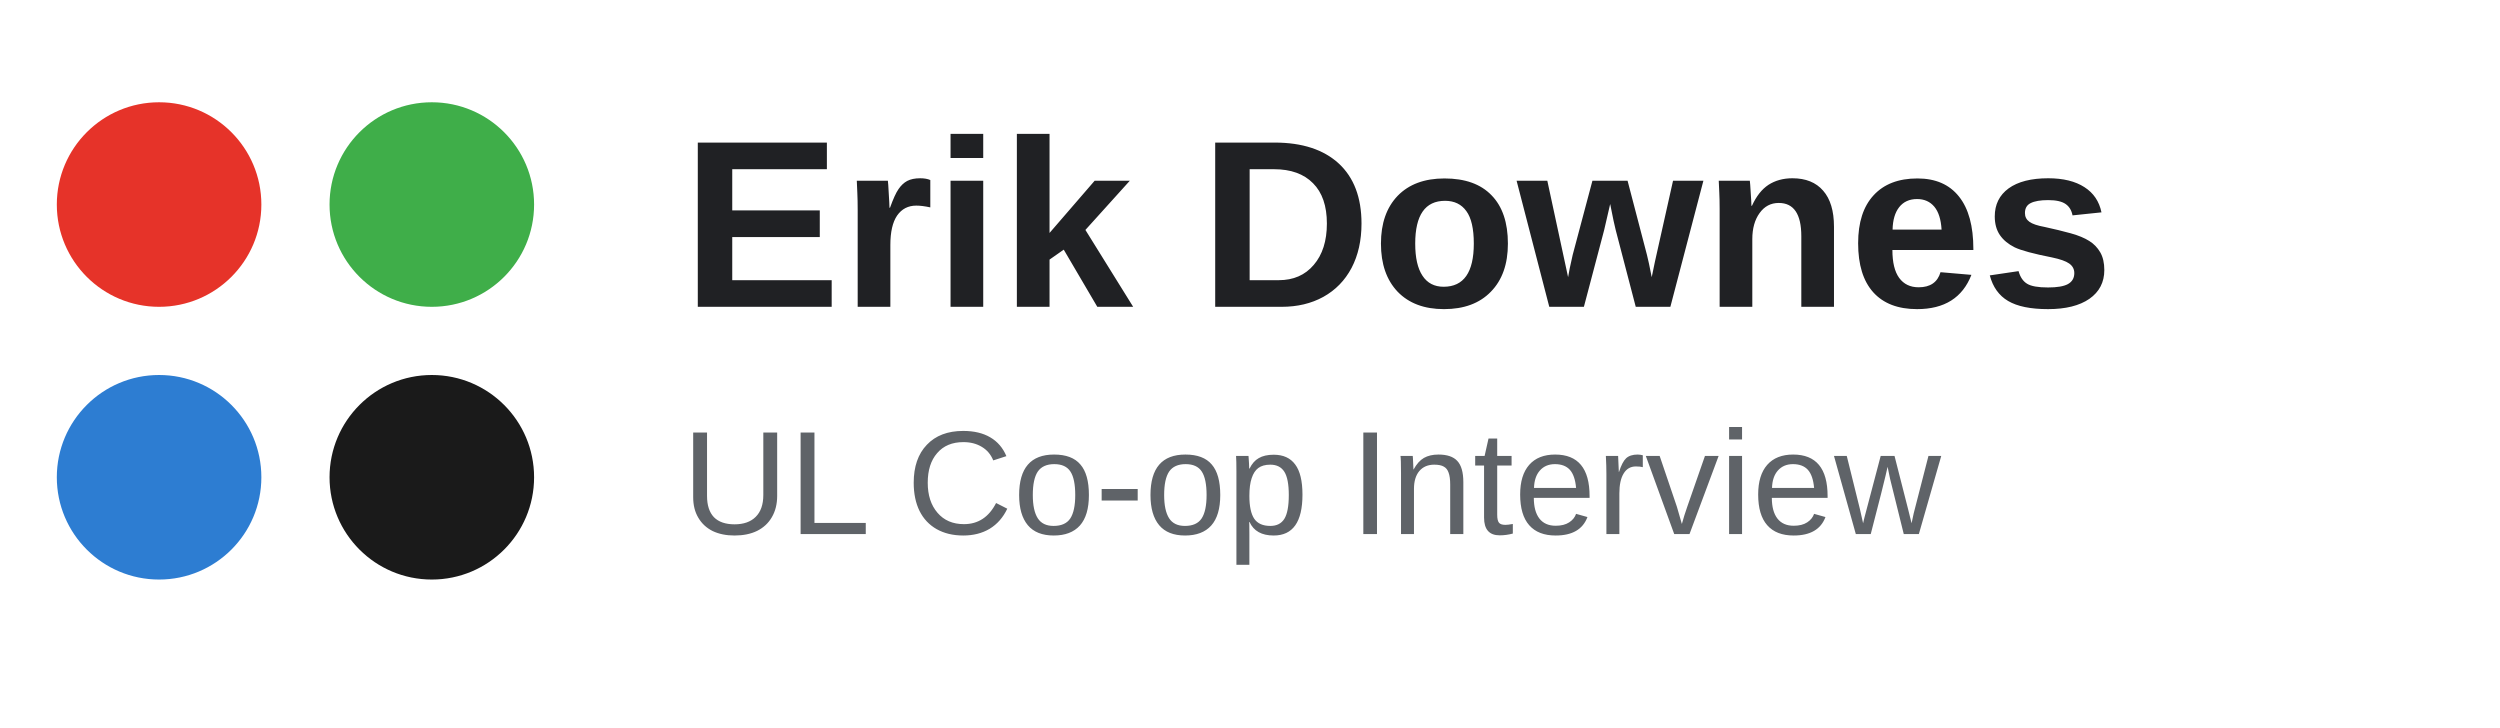
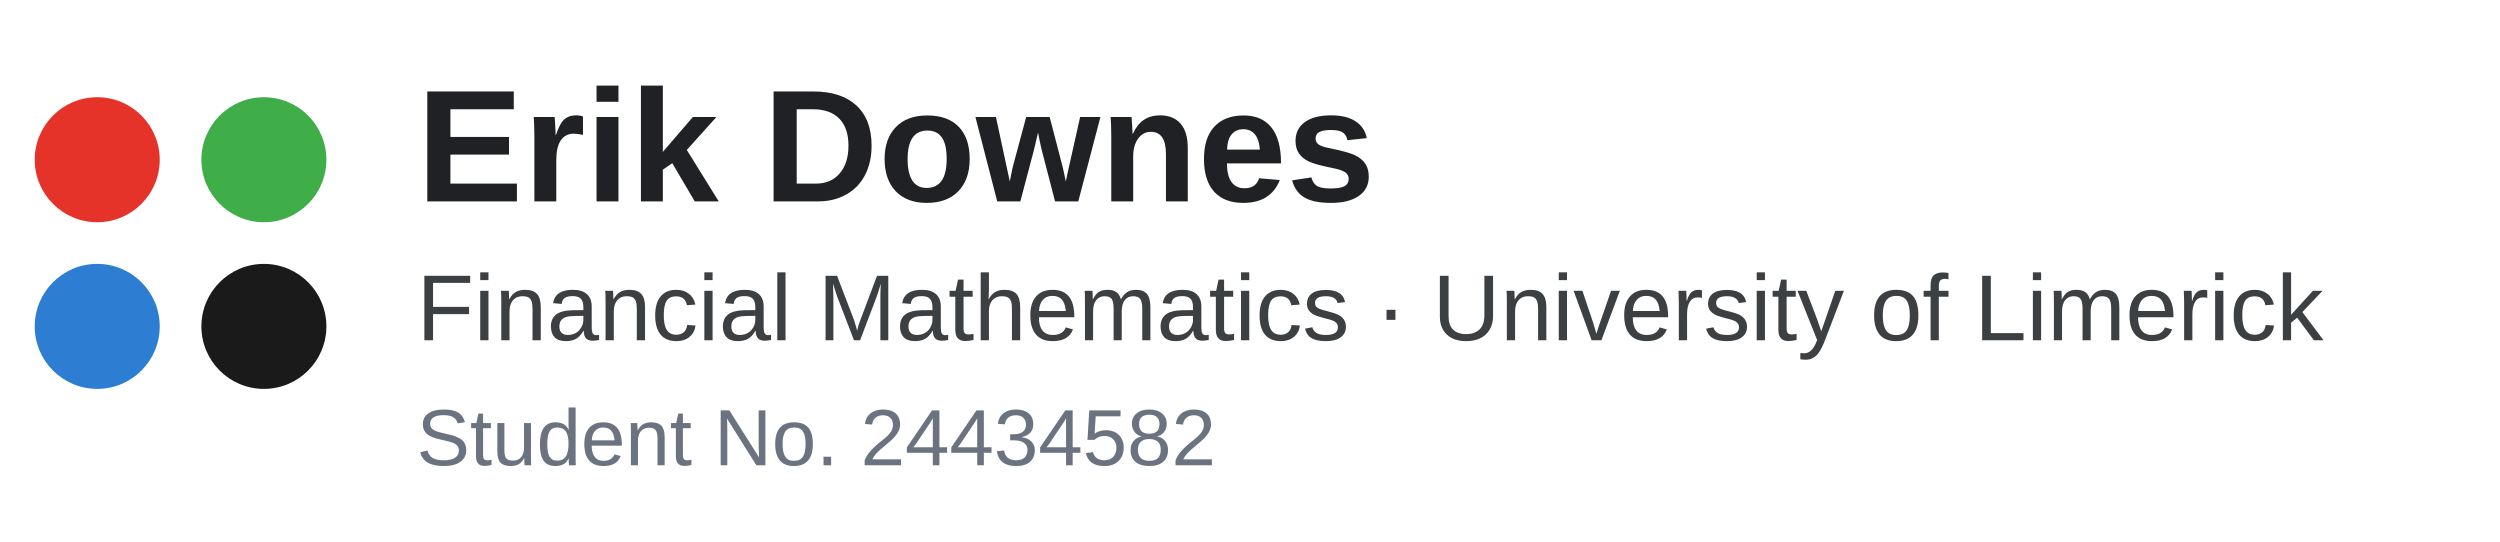
- <svg xmlns="http://www.w3.org/2000/svg" viewBox="0 0 220 64" role="img" aria-labelledby="title desc">
-   <g transform="translate(4 8)">
+ <svg xmlns="http://www.w3.org/2000/svg" viewBox="0 0 360 78" role="img" aria-labelledby="title desc">
+   <g transform="translate(4 13)">
    <circle cx="10" cy="10" r="9" fill="#E63329" />
    <circle cx="34" cy="10" r="9" fill="#3FAE49" />
    <circle cx="10" cy="34" r="9" fill="#2D7DD2" />
    <circle cx="34" cy="34" r="9" fill="#1A1A1A" />
  </g>
-   <text x="60" y="27" font-family="Arial, Helvetica, sans-serif" font-size="21" font-weight="700" fill="#202124">Erik Downes</text>
-   <text x="60" y="47" font-family="Arial, Helvetica, sans-serif" font-size="13" font-weight="500" fill="#5f6368">UL Co-op Interview</text>
+   <text x="60" y="29" font-family="Arial, Helvetica, sans-serif" font-size="23" font-weight="700" fill="#202124">Erik Downes</text>
+   <text x="60" y="49" font-family="Arial, Helvetica, sans-serif" font-size="13.5" font-weight="500" fill="#3c4043">Financial Mathematics · University of Limerick</text>
+   <text x="60" y="67" font-family="Arial, Helvetica, sans-serif" font-size="11.5" font-weight="500" fill="#6b7280">Student No. 24434582</text>
</svg>
